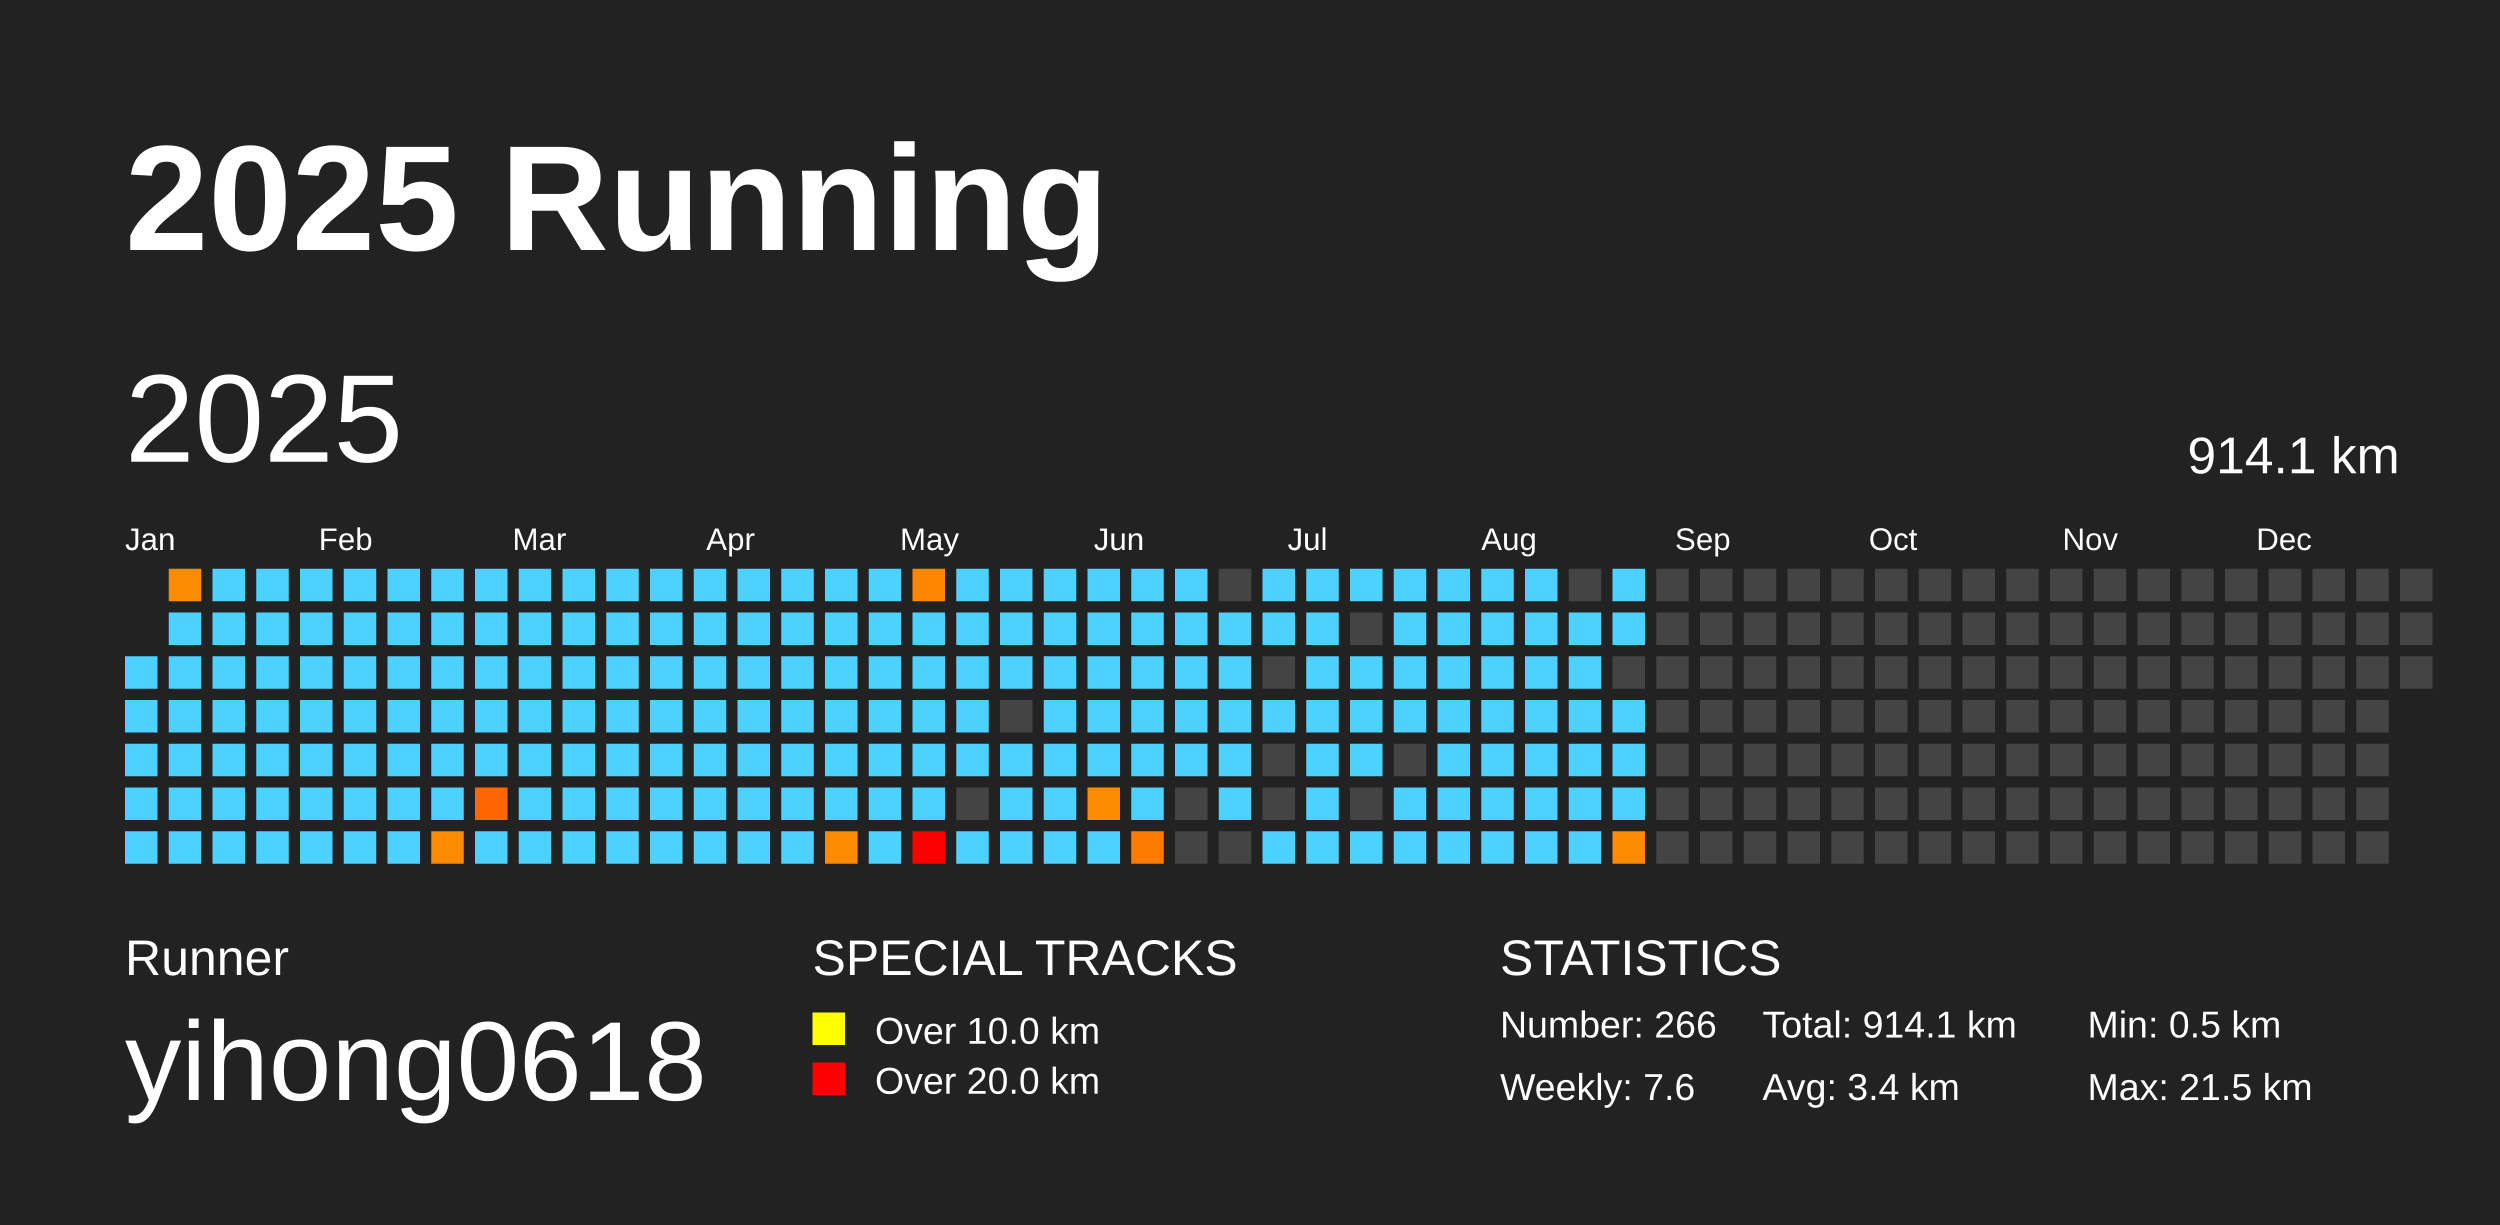
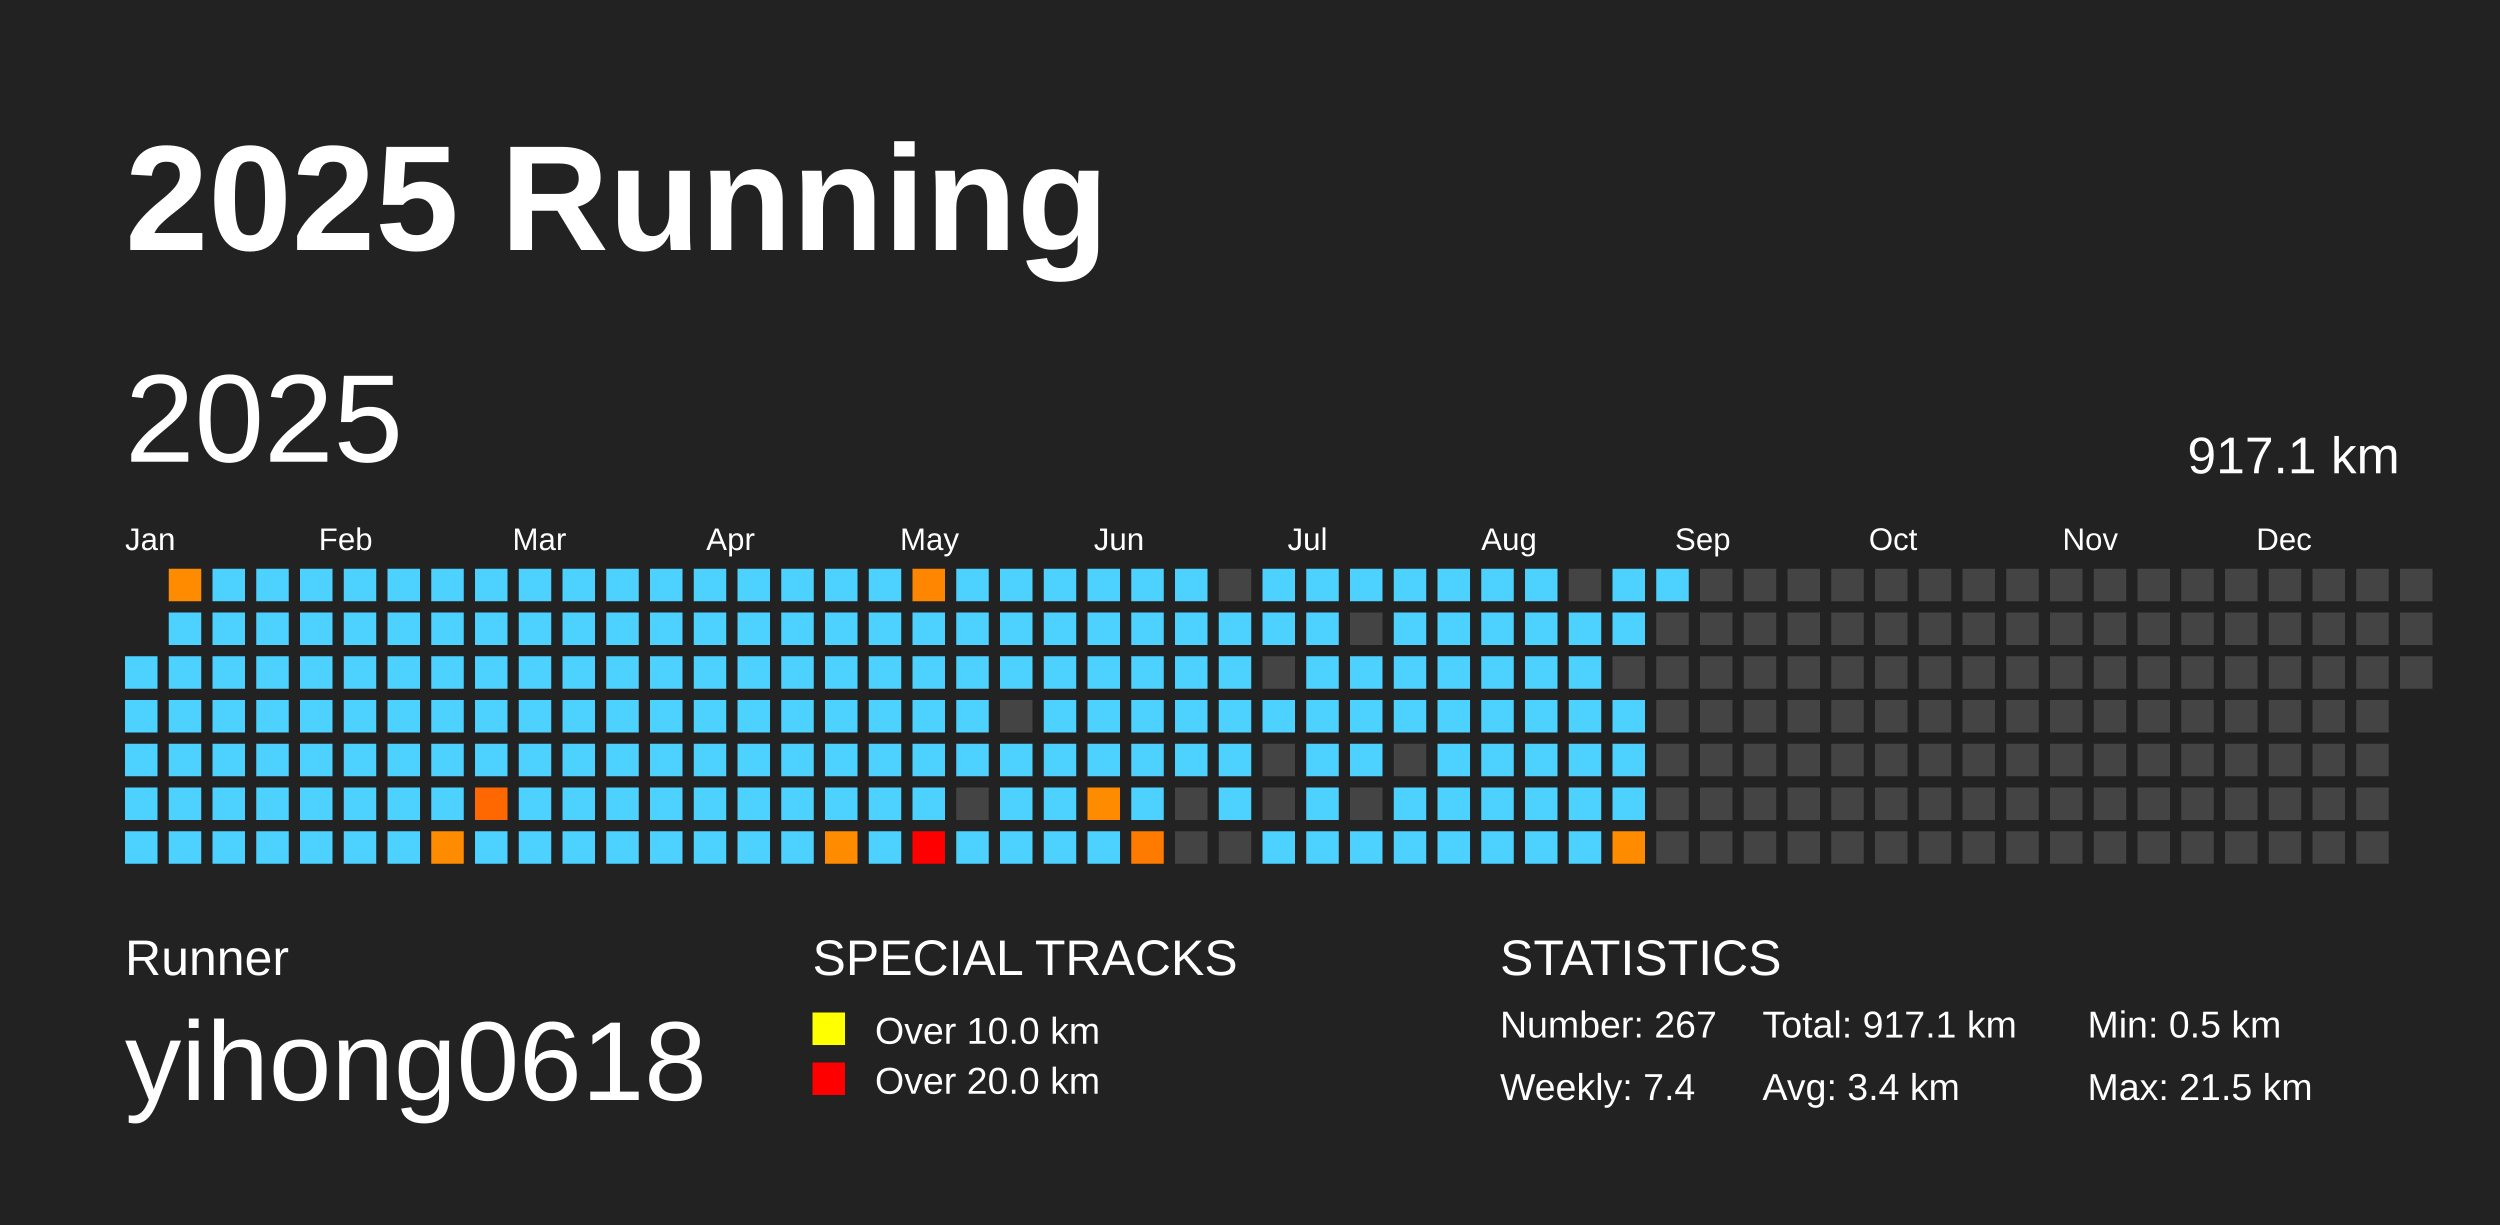
<svg xmlns="http://www.w3.org/2000/svg" baseProfile="full" height="98mm" version="1.1" viewBox="0,0,200,98" width="200mm">
  <defs />
  <rect fill="#222222" height="98" width="200" x="0" y="0" />
  <text fill="#FFFFFF" style="font-size:12px; font-family:Arial; font-weight:bold;" x="10" y="20">2025 Running</text>
  <text fill="#FFFFFF" style="font-size:4px; font-family:Arial" x="10" y="78">Runner</text>
  <text fill="#FFFFFF" style="font-size:9px; font-family:Arial" x="10" y="88">yihong0618</text>
  <text fill="#FFFFFF" style="font-size:4px; font-family:Arial" x="65" y="78">SPECIAL TRACKS</text>
  <rect fill="yellow" height="2.6" width="2.6" x="65" y="81" />
  <text fill="#FFFFFF" style="font-size:3px; font-family:Arial" x="70" y="83.5">Over 10.0 km</text>
  <rect fill="red" height="2.6" width="2.6" x="65" y="85" />
  <text fill="#FFFFFF" style="font-size:3px; font-family:Arial" x="70" y="87.5">Over 20.0 km</text>
  <text fill="#FFFFFF" style="font-size:4px; font-family:Arial" x="120" y="78">STATISTICS</text>
-   <text fill="#FFFFFF" style="font-size:3px; font-family:Arial" x="120" y="83">Number: 266</text>
-   <text fill="#FFFFFF" style="font-size:3px; font-family:Arial" x="120" y="88">Weekly: 7.6</text>
-   <text fill="#FFFFFF" style="font-size:3px; font-family:Arial" x="141" y="83">Total: 914.1 km</text>
+   <text fill="#FFFFFF" style="font-size:3px; font-family:Arial" x="120" y="83">Number: 267</text>
+   <text fill="#FFFFFF" style="font-size:3px; font-family:Arial" x="120" y="88">Weekly: 7.4</text>
+   <text fill="#FFFFFF" style="font-size:3px; font-family:Arial" x="141" y="83">Total: 917.1 km</text>
  <text fill="#FFFFFF" style="font-size:3px; font-family:Arial" x="141" y="88">Avg: 3.4 km</text>
  <text fill="#FFFFFF" style="font-size:3px; font-family:Arial" x="167" y="83">Min: 0.5 km</text>
  <text fill="#FFFFFF" style="font-size:3px; font-family:Arial" x="167" y="88">Max: 21.5 km</text>
  <text dominant-baseline="hanging" fill="#FFFFFF" style="font-size:10.0px; font-family:Arial;" x="10" y="30">2025</text>
-   <text dominant-baseline="hanging" fill="#FFFFFF" style="font-size:4.125px; font-family:Arial;" x="175" y="35">914.1 km</text>
+   <text dominant-baseline="hanging" fill="#FFFFFF" style="font-size:4.125px; font-family:Arial;" x="175" y="35">917.1 km</text>
  <text fill="#FFFFFF" style="font-size:2.5px; font-family:Arial" x="10.0" y="44">Jan</text>
  <text fill="#FFFFFF" style="font-size:2.5px; font-family:Arial" x="25.5" y="44">Feb</text>
  <text fill="#FFFFFF" style="font-size:2.5px; font-family:Arial" x="41.0" y="44">Mar</text>
  <text fill="#FFFFFF" style="font-size:2.5px; font-family:Arial" x="56.5" y="44">Apr</text>
  <text fill="#FFFFFF" style="font-size:2.5px; font-family:Arial" x="72.0" y="44">May</text>
  <text fill="#FFFFFF" style="font-size:2.5px; font-family:Arial" x="87.5" y="44">Jun</text>
  <text fill="#FFFFFF" style="font-size:2.5px; font-family:Arial" x="103.0" y="44">Jul</text>
  <text fill="#FFFFFF" style="font-size:2.5px; font-family:Arial" x="118.5" y="44">Aug</text>
  <text fill="#FFFFFF" style="font-size:2.5px; font-family:Arial" x="134.0" y="44">Sep</text>
  <text fill="#FFFFFF" style="font-size:2.5px; font-family:Arial" x="149.5" y="44">Oct</text>
  <text fill="#FFFFFF" style="font-size:2.5px; font-family:Arial" x="165.0" y="44">Nov</text>
  <text fill="#FFFFFF" style="font-size:2.5px; font-family:Arial" x="180.5" y="44">Dec</text>
  <rect fill="#4dd2ff" height="2.6" width="2.6" x="10.0" y="52.5" />
  <rect fill="#4dd2ff" height="2.6" width="2.6" x="10.0" y="56.0" />
  <rect fill="#4dd2ff" height="2.6" width="2.6" x="10.0" y="59.5" />
  <rect fill="#4dd2ff" height="2.6" width="2.6" x="10.0" y="63.0" />
  <rect fill="#4dd2ff" height="2.6" width="2.6" x="10.0" y="66.5" />
  <rect fill="#ff8c00" height="2.6" width="2.6" x="13.5" y="45.5" />
  <rect fill="#4dd2ff" height="2.6" width="2.6" x="13.5" y="49.0" />
  <rect fill="#4dd2ff" height="2.6" width="2.6" x="13.5" y="52.5" />
  <rect fill="#4dd2ff" height="2.6" width="2.6" x="13.5" y="56.0" />
  <rect fill="#4dd2ff" height="2.6" width="2.6" x="13.5" y="59.5" />
  <rect fill="#4dd2ff" height="2.6" width="2.6" x="13.5" y="63.0" />
  <rect fill="#4dd2ff" height="2.6" width="2.6" x="13.5" y="66.5" />
  <rect fill="#4dd2ff" height="2.6" width="2.6" x="17.0" y="45.5" />
  <rect fill="#4dd2ff" height="2.6" width="2.6" x="17.0" y="49.0" />
  <rect fill="#4dd2ff" height="2.6" width="2.6" x="17.0" y="52.5" />
  <rect fill="#4dd2ff" height="2.6" width="2.6" x="17.0" y="56.0" />
  <rect fill="#4dd2ff" height="2.6" width="2.6" x="17.0" y="59.5" />
  <rect fill="#4dd2ff" height="2.6" width="2.6" x="17.0" y="63.0" />
  <rect fill="#4dd2ff" height="2.6" width="2.6" x="17.0" y="66.5" />
  <rect fill="#4dd2ff" height="2.6" width="2.6" x="20.5" y="45.5" />
  <rect fill="#4dd2ff" height="2.6" width="2.6" x="20.5" y="49.0" />
  <rect fill="#4dd2ff" height="2.6" width="2.6" x="20.5" y="52.5" />
  <rect fill="#4dd2ff" height="2.6" width="2.6" x="20.5" y="56.0" />
  <rect fill="#4dd2ff" height="2.6" width="2.6" x="20.5" y="59.5" />
  <rect fill="#4dd2ff" height="2.6" width="2.6" x="20.5" y="63.0" />
  <rect fill="#4dd2ff" height="2.6" width="2.6" x="20.5" y="66.5" />
  <rect fill="#4dd2ff" height="2.6" width="2.6" x="24.0" y="45.5" />
  <rect fill="#4dd2ff" height="2.6" width="2.6" x="24.0" y="49.0" />
  <rect fill="#4dd2ff" height="2.6" width="2.6" x="24.0" y="52.5" />
  <rect fill="#4dd2ff" height="2.6" width="2.6" x="24.0" y="56.0" />
  <rect fill="#4dd2ff" height="2.6" width="2.6" x="24.0" y="59.5" />
  <rect fill="#4dd2ff" height="2.6" width="2.6" x="24.0" y="63.0" />
  <rect fill="#4dd2ff" height="2.6" width="2.6" x="24.0" y="66.5" />
  <rect fill="#4dd2ff" height="2.6" width="2.6" x="27.5" y="45.5" />
  <rect fill="#4dd2ff" height="2.6" width="2.6" x="27.5" y="49.0" />
  <rect fill="#4dd2ff" height="2.6" width="2.6" x="27.5" y="52.5" />
  <rect fill="#4dd2ff" height="2.6" width="2.6" x="27.5" y="56.0" />
  <rect fill="#4dd2ff" height="2.6" width="2.6" x="27.5" y="59.5" />
  <rect fill="#4dd2ff" height="2.6" width="2.6" x="27.5" y="63.0" />
  <rect fill="#4dd2ff" height="2.6" width="2.6" x="27.5" y="66.5" />
  <rect fill="#4dd2ff" height="2.6" width="2.6" x="31.0" y="45.5" />
  <rect fill="#4dd2ff" height="2.6" width="2.6" x="31.0" y="49.0" />
  <rect fill="#4dd2ff" height="2.6" width="2.6" x="31.0" y="52.5" />
  <rect fill="#4dd2ff" height="2.6" width="2.6" x="31.0" y="56.0" />
  <rect fill="#4dd2ff" height="2.6" width="2.6" x="31.0" y="59.5" />
  <rect fill="#4dd2ff" height="2.6" width="2.6" x="31.0" y="63.0" />
  <rect fill="#4dd2ff" height="2.6" width="2.6" x="31.0" y="66.5" />
  <rect fill="#4dd2ff" height="2.6" width="2.6" x="34.5" y="45.5" />
  <rect fill="#4dd2ff" height="2.6" width="2.6" x="34.5" y="49.0" />
  <rect fill="#4dd2ff" height="2.6" width="2.6" x="34.5" y="52.5" />
  <rect fill="#4dd2ff" height="2.6" width="2.6" x="34.5" y="56.0" />
  <rect fill="#4dd2ff" height="2.6" width="2.6" x="34.5" y="59.5" />
  <rect fill="#4dd2ff" height="2.6" width="2.6" x="34.5" y="63.0" />
  <rect fill="#ff8c00" height="2.6" width="2.6" x="34.5" y="66.5" />
  <rect fill="#4dd2ff" height="2.6" width="2.6" x="38.0" y="45.5" />
  <rect fill="#4dd2ff" height="2.6" width="2.6" x="38.0" y="49.0" />
  <rect fill="#4dd2ff" height="2.6" width="2.6" x="38.0" y="52.5" />
  <rect fill="#4dd2ff" height="2.6" width="2.6" x="38.0" y="56.0" />
  <rect fill="#4dd2ff" height="2.6" width="2.6" x="38.0" y="59.5" />
  <rect fill="#ff6700" height="2.6" width="2.6" x="38.0" y="63.0" />
  <rect fill="#4dd2ff" height="2.6" width="2.6" x="38.0" y="66.5" />
  <rect fill="#4dd2ff" height="2.6" width="2.6" x="41.5" y="45.5" />
  <rect fill="#4dd2ff" height="2.6" width="2.6" x="41.5" y="49.0" />
  <rect fill="#4dd2ff" height="2.6" width="2.6" x="41.5" y="52.5" />
  <rect fill="#4dd2ff" height="2.6" width="2.6" x="41.5" y="56.0" />
  <rect fill="#4dd2ff" height="2.6" width="2.6" x="41.5" y="59.5" />
  <rect fill="#4dd2ff" height="2.6" width="2.6" x="41.5" y="63.0" />
  <rect fill="#4dd2ff" height="2.6" width="2.6" x="41.5" y="66.5" />
  <rect fill="#4dd2ff" height="2.6" width="2.6" x="45.0" y="45.5" />
  <rect fill="#4dd2ff" height="2.6" width="2.6" x="45.0" y="49.0" />
  <rect fill="#4dd2ff" height="2.6" width="2.6" x="45.0" y="52.5" />
  <rect fill="#4dd2ff" height="2.6" width="2.6" x="45.0" y="56.0" />
  <rect fill="#4dd2ff" height="2.6" width="2.6" x="45.0" y="59.5" />
  <rect fill="#4dd2ff" height="2.6" width="2.6" x="45.0" y="63.0" />
  <rect fill="#4dd2ff" height="2.6" width="2.6" x="45.0" y="66.5" />
  <rect fill="#4dd2ff" height="2.6" width="2.6" x="48.5" y="45.5" />
  <rect fill="#4dd2ff" height="2.6" width="2.6" x="48.5" y="49.0" />
  <rect fill="#4dd2ff" height="2.6" width="2.6" x="48.5" y="52.5" />
  <rect fill="#4dd2ff" height="2.6" width="2.6" x="48.5" y="56.0" />
  <rect fill="#4dd2ff" height="2.6" width="2.6" x="48.5" y="59.5" />
  <rect fill="#4dd2ff" height="2.6" width="2.6" x="48.5" y="63.0" />
  <rect fill="#4dd2ff" height="2.6" width="2.6" x="48.5" y="66.5" />
  <rect fill="#4dd2ff" height="2.6" width="2.6" x="52.0" y="45.5" />
  <rect fill="#4dd2ff" height="2.6" width="2.6" x="52.0" y="49.0" />
  <rect fill="#4dd2ff" height="2.6" width="2.6" x="52.0" y="52.5" />
  <rect fill="#4dd2ff" height="2.6" width="2.6" x="52.0" y="56.0" />
  <rect fill="#4dd2ff" height="2.6" width="2.6" x="52.0" y="59.5" />
  <rect fill="#4dd2ff" height="2.6" width="2.6" x="52.0" y="63.0" />
  <rect fill="#4dd2ff" height="2.6" width="2.6" x="52.0" y="66.5" />
  <rect fill="#4dd2ff" height="2.6" width="2.6" x="55.5" y="45.5" />
  <rect fill="#4dd2ff" height="2.6" width="2.6" x="55.5" y="49.0" />
  <rect fill="#4dd2ff" height="2.6" width="2.6" x="55.5" y="52.5" />
  <rect fill="#4dd2ff" height="2.6" width="2.6" x="55.5" y="56.0" />
  <rect fill="#4dd2ff" height="2.6" width="2.6" x="55.5" y="59.5" />
  <rect fill="#4dd2ff" height="2.6" width="2.6" x="55.5" y="63.0" />
  <rect fill="#4dd2ff" height="2.6" width="2.6" x="55.5" y="66.5" />
  <rect fill="#4dd2ff" height="2.6" width="2.6" x="59.0" y="45.5" />
  <rect fill="#4dd2ff" height="2.6" width="2.6" x="59.0" y="49.0" />
  <rect fill="#4dd2ff" height="2.6" width="2.6" x="59.0" y="52.5" />
  <rect fill="#4dd2ff" height="2.6" width="2.6" x="59.0" y="56.0" />
  <rect fill="#4dd2ff" height="2.6" width="2.6" x="59.0" y="59.5" />
  <rect fill="#4dd2ff" height="2.6" width="2.6" x="59.0" y="63.0" />
  <rect fill="#4dd2ff" height="2.6" width="2.6" x="59.0" y="66.5" />
  <rect fill="#4dd2ff" height="2.6" width="2.6" x="62.5" y="45.5" />
  <rect fill="#4dd2ff" height="2.6" width="2.6" x="62.5" y="49.0" />
  <rect fill="#4dd2ff" height="2.6" width="2.6" x="62.5" y="52.5" />
  <rect fill="#4dd2ff" height="2.6" width="2.6" x="62.5" y="56.0" />
  <rect fill="#4dd2ff" height="2.6" width="2.6" x="62.5" y="59.5" />
  <rect fill="#4dd2ff" height="2.6" width="2.6" x="62.5" y="63.0" />
  <rect fill="#4dd2ff" height="2.6" width="2.6" x="62.5" y="66.5" />
  <rect fill="#4dd2ff" height="2.6" width="2.6" x="66.0" y="45.5" />
  <rect fill="#4dd2ff" height="2.6" width="2.6" x="66.0" y="49.0" />
  <rect fill="#4dd2ff" height="2.6" width="2.6" x="66.0" y="52.5" />
  <rect fill="#4dd2ff" height="2.6" width="2.6" x="66.0" y="56.0" />
  <rect fill="#4dd2ff" height="2.6" width="2.6" x="66.0" y="59.5" />
  <rect fill="#4dd2ff" height="2.6" width="2.6" x="66.0" y="63.0" />
  <rect fill="#ff8c00" height="2.6" width="2.6" x="66.0" y="66.5" />
  <rect fill="#4dd2ff" height="2.6" width="2.6" x="69.5" y="45.5" />
  <rect fill="#4dd2ff" height="2.6" width="2.6" x="69.5" y="49.0" />
  <rect fill="#4dd2ff" height="2.6" width="2.6" x="69.5" y="52.5" />
  <rect fill="#4dd2ff" height="2.6" width="2.6" x="69.5" y="56.0" />
  <rect fill="#4dd2ff" height="2.6" width="2.6" x="69.5" y="59.5" />
  <rect fill="#4dd2ff" height="2.6" width="2.6" x="69.5" y="63.0" />
  <rect fill="#4dd2ff" height="2.6" width="2.6" x="69.5" y="66.5" />
  <rect fill="#ff8600" height="2.6" width="2.6" x="73.0" y="45.5" />
  <rect fill="#4dd2ff" height="2.6" width="2.6" x="73.0" y="49.0" />
  <rect fill="#4dd2ff" height="2.6" width="2.6" x="73.0" y="52.5" />
  <rect fill="#4dd2ff" height="2.6" width="2.6" x="73.0" y="56.0" />
  <rect fill="#4dd2ff" height="2.6" width="2.6" x="73.0" y="59.5" />
  <rect fill="#4dd2ff" height="2.6" width="2.6" x="73.0" y="63.0" />
  <rect fill="red" height="2.6" width="2.6" x="73.0" y="66.5" />
  <rect fill="#4dd2ff" height="2.6" width="2.6" x="76.5" y="45.5" />
  <rect fill="#4dd2ff" height="2.6" width="2.6" x="76.5" y="49.0" />
  <rect fill="#4dd2ff" height="2.6" width="2.6" x="76.5" y="52.5" />
  <rect fill="#4dd2ff" height="2.6" width="2.6" x="76.5" y="56.0" />
  <rect fill="#4dd2ff" height="2.6" width="2.6" x="76.5" y="59.5" />
  <rect fill="#444444" height="2.6" width="2.6" x="76.5" y="63.0" />
  <rect fill="#4dd2ff" height="2.6" width="2.6" x="76.5" y="66.5" />
  <rect fill="#4dd2ff" height="2.6" width="2.6" x="80.0" y="45.5" />
  <rect fill="#4dd2ff" height="2.6" width="2.6" x="80.0" y="49.0" />
  <rect fill="#4dd2ff" height="2.6" width="2.6" x="80.0" y="52.5" />
  <rect fill="#444444" height="2.6" width="2.6" x="80.0" y="56.0" />
  <rect fill="#4dd2ff" height="2.6" width="2.6" x="80.0" y="59.5" />
  <rect fill="#4dd2ff" height="2.6" width="2.6" x="80.0" y="63.0" />
  <rect fill="#4dd2ff" height="2.6" width="2.6" x="80.0" y="66.5" />
  <rect fill="#4dd2ff" height="2.6" width="2.6" x="83.5" y="45.5" />
  <rect fill="#4dd2ff" height="2.6" width="2.6" x="83.5" y="49.0" />
  <rect fill="#4dd2ff" height="2.6" width="2.6" x="83.5" y="52.5" />
  <rect fill="#4dd2ff" height="2.6" width="2.6" x="83.5" y="56.0" />
  <rect fill="#4dd2ff" height="2.6" width="2.6" x="83.5" y="59.5" />
  <rect fill="#4dd2ff" height="2.6" width="2.6" x="83.5" y="63.0" />
  <rect fill="#4dd2ff" height="2.6" width="2.6" x="83.5" y="66.5" />
  <rect fill="#4dd2ff" height="2.6" width="2.6" x="87.0" y="45.5" />
  <rect fill="#4dd2ff" height="2.6" width="2.6" x="87.0" y="49.0" />
  <rect fill="#4dd2ff" height="2.6" width="2.6" x="87.0" y="52.5" />
  <rect fill="#4dd2ff" height="2.6" width="2.6" x="87.0" y="56.0" />
  <rect fill="#4dd2ff" height="2.6" width="2.6" x="87.0" y="59.5" />
  <rect fill="#ff8c00" height="2.6" width="2.6" x="87.0" y="63.0" />
  <rect fill="#4dd2ff" height="2.6" width="2.6" x="87.0" y="66.5" />
  <rect fill="#4dd2ff" height="2.6" width="2.6" x="90.5" y="45.5" />
  <rect fill="#4dd2ff" height="2.6" width="2.6" x="90.5" y="49.0" />
  <rect fill="#4dd2ff" height="2.6" width="2.6" x="90.5" y="52.5" />
  <rect fill="#4dd2ff" height="2.6" width="2.6" x="90.5" y="56.0" />
  <rect fill="#4dd2ff" height="2.6" width="2.6" x="90.5" y="59.5" />
  <rect fill="#4dd2ff" height="2.6" width="2.6" x="90.5" y="63.0" />
  <rect fill="#ff7b00" height="2.6" width="2.6" x="90.5" y="66.5" />
  <rect fill="#4dd2ff" height="2.6" width="2.6" x="94.0" y="45.5" />
  <rect fill="#4dd2ff" height="2.6" width="2.6" x="94.0" y="49.0" />
  <rect fill="#4dd2ff" height="2.6" width="2.6" x="94.0" y="52.5" />
  <rect fill="#4dd2ff" height="2.6" width="2.6" x="94.0" y="56.0" />
  <rect fill="#4dd2ff" height="2.6" width="2.6" x="94.0" y="59.5" />
  <rect fill="#444444" height="2.6" width="2.6" x="94.0" y="63.0" />
  <rect fill="#444444" height="2.6" width="2.6" x="94.0" y="66.5" />
  <rect fill="#444444" height="2.6" width="2.6" x="97.5" y="45.5" />
  <rect fill="#4dd2ff" height="2.6" width="2.6" x="97.5" y="49.0" />
  <rect fill="#4dd2ff" height="2.6" width="2.6" x="97.5" y="52.5" />
  <rect fill="#4dd2ff" height="2.6" width="2.6" x="97.5" y="56.0" />
  <rect fill="#4dd2ff" height="2.6" width="2.6" x="97.5" y="59.5" />
  <rect fill="#4dd2ff" height="2.6" width="2.6" x="97.5" y="63.0" />
  <rect fill="#444444" height="2.6" width="2.6" x="97.5" y="66.5" />
  <rect fill="#4dd2ff" height="2.6" width="2.6" x="101.0" y="45.5" />
  <rect fill="#4dd2ff" height="2.6" width="2.6" x="101.0" y="49.0" />
  <rect fill="#444444" height="2.6" width="2.6" x="101.0" y="52.5" />
  <rect fill="#4dd2ff" height="2.6" width="2.6" x="101.0" y="56.0" />
  <rect fill="#444444" height="2.6" width="2.6" x="101.0" y="59.5" />
  <rect fill="#444444" height="2.6" width="2.6" x="101.0" y="63.0" />
  <rect fill="#4dd2ff" height="2.6" width="2.6" x="101.0" y="66.5" />
  <rect fill="#4dd2ff" height="2.6" width="2.6" x="104.5" y="45.5" />
  <rect fill="#4dd2ff" height="2.6" width="2.6" x="104.5" y="49.0" />
  <rect fill="#4dd2ff" height="2.6" width="2.6" x="104.5" y="52.5" />
  <rect fill="#4dd2ff" height="2.6" width="2.6" x="104.5" y="56.0" />
  <rect fill="#4dd2ff" height="2.6" width="2.6" x="104.5" y="59.5" />
  <rect fill="#4dd2ff" height="2.6" width="2.6" x="104.5" y="63.0" />
  <rect fill="#4dd2ff" height="2.6" width="2.6" x="104.5" y="66.5" />
  <rect fill="#4dd2ff" height="2.6" width="2.6" x="108.0" y="45.5" />
  <rect fill="#444444" height="2.6" width="2.6" x="108.0" y="49.0" />
  <rect fill="#4dd2ff" height="2.6" width="2.6" x="108.0" y="52.5" />
  <rect fill="#4dd2ff" height="2.6" width="2.6" x="108.0" y="56.0" />
  <rect fill="#4dd2ff" height="2.6" width="2.6" x="108.0" y="59.5" />
  <rect fill="#444444" height="2.6" width="2.6" x="108.0" y="63.0" />
  <rect fill="#4dd2ff" height="2.6" width="2.6" x="108.0" y="66.5" />
  <rect fill="#4dd2ff" height="2.6" width="2.6" x="111.5" y="45.5" />
  <rect fill="#4dd2ff" height="2.6" width="2.6" x="111.5" y="49.0" />
  <rect fill="#4dd2ff" height="2.6" width="2.6" x="111.5" y="52.5" />
  <rect fill="#4dd2ff" height="2.6" width="2.6" x="111.5" y="56.0" />
  <rect fill="#444444" height="2.6" width="2.6" x="111.5" y="59.5" />
  <rect fill="#4dd2ff" height="2.6" width="2.6" x="111.5" y="63.0" />
  <rect fill="#4dd2ff" height="2.6" width="2.6" x="111.5" y="66.5" />
  <rect fill="#4dd2ff" height="2.6" width="2.6" x="115.0" y="45.5" />
  <rect fill="#4dd2ff" height="2.6" width="2.6" x="115.0" y="49.0" />
  <rect fill="#4dd2ff" height="2.6" width="2.6" x="115.0" y="52.5" />
  <rect fill="#4dd2ff" height="2.6" width="2.6" x="115.0" y="56.0" />
  <rect fill="#4dd2ff" height="2.6" width="2.6" x="115.0" y="59.5" />
  <rect fill="#4dd2ff" height="2.6" width="2.6" x="115.0" y="63.0" />
  <rect fill="#4dd2ff" height="2.6" width="2.6" x="115.0" y="66.5" />
  <rect fill="#4dd2ff" height="2.6" width="2.6" x="118.5" y="45.5" />
  <rect fill="#4dd2ff" height="2.6" width="2.6" x="118.5" y="49.0" />
  <rect fill="#4dd2ff" height="2.6" width="2.6" x="118.5" y="52.5" />
  <rect fill="#4dd2ff" height="2.6" width="2.6" x="118.5" y="56.0" />
  <rect fill="#4dd2ff" height="2.6" width="2.6" x="118.5" y="59.5" />
  <rect fill="#4dd2ff" height="2.6" width="2.6" x="118.5" y="63.0" />
  <rect fill="#4dd2ff" height="2.6" width="2.6" x="118.5" y="66.5" />
  <rect fill="#4dd2ff" height="2.6" width="2.6" x="122.0" y="45.5" />
  <rect fill="#4dd2ff" height="2.6" width="2.6" x="122.0" y="49.0" />
  <rect fill="#4dd2ff" height="2.6" width="2.6" x="122.0" y="52.5" />
  <rect fill="#4dd2ff" height="2.6" width="2.6" x="122.0" y="56.0" />
  <rect fill="#4dd2ff" height="2.6" width="2.6" x="122.0" y="59.5" />
  <rect fill="#4dd2ff" height="2.6" width="2.6" x="122.0" y="63.0" />
  <rect fill="#4dd2ff" height="2.6" width="2.6" x="122.0" y="66.5" />
  <rect fill="#444444" height="2.6" width="2.6" x="125.5" y="45.5" />
  <rect fill="#4dd2ff" height="2.6" width="2.6" x="125.5" y="49.0" />
  <rect fill="#4dd2ff" height="2.6" width="2.6" x="125.5" y="52.5" />
  <rect fill="#4dd2ff" height="2.6" width="2.6" x="125.5" y="56.0" />
  <rect fill="#4dd2ff" height="2.6" width="2.6" x="125.5" y="59.5" />
  <rect fill="#4dd2ff" height="2.6" width="2.6" x="125.5" y="63.0" />
  <rect fill="#4dd2ff" height="2.6" width="2.6" x="125.5" y="66.5" />
  <rect fill="#4dd2ff" height="2.6" width="2.6" x="129.0" y="45.5" />
  <rect fill="#4dd2ff" height="2.6" width="2.6" x="129.0" y="49.0" />
  <rect fill="#444444" height="2.6" width="2.6" x="129.0" y="52.5" />
  <rect fill="#4dd2ff" height="2.6" width="2.6" x="129.0" y="56.0" />
  <rect fill="#4dd2ff" height="2.6" width="2.6" x="129.0" y="59.5" />
  <rect fill="#4dd2ff" height="2.6" width="2.6" x="129.0" y="63.0" />
  <rect fill="#ff8c00" height="2.6" width="2.6" x="129.0" y="66.5" />
-   <rect fill="#444444" height="2.6" width="2.6" x="132.5" y="45.5" />
+   <rect fill="#4dd2ff" height="2.6" width="2.6" x="132.5" y="45.5" />
  <rect fill="#444444" height="2.6" width="2.6" x="132.5" y="49.0" />
  <rect fill="#444444" height="2.6" width="2.6" x="132.5" y="52.5" />
  <rect fill="#444444" height="2.6" width="2.6" x="132.5" y="56.0" />
  <rect fill="#444444" height="2.6" width="2.6" x="132.5" y="59.5" />
  <rect fill="#444444" height="2.6" width="2.6" x="132.5" y="63.0" />
  <rect fill="#444444" height="2.6" width="2.6" x="132.5" y="66.5" />
  <rect fill="#444444" height="2.6" width="2.6" x="136.0" y="45.5" />
  <rect fill="#444444" height="2.6" width="2.6" x="136.0" y="49.0" />
  <rect fill="#444444" height="2.6" width="2.6" x="136.0" y="52.5" />
  <rect fill="#444444" height="2.6" width="2.6" x="136.0" y="56.0" />
  <rect fill="#444444" height="2.6" width="2.6" x="136.0" y="59.5" />
  <rect fill="#444444" height="2.6" width="2.6" x="136.0" y="63.0" />
  <rect fill="#444444" height="2.6" width="2.6" x="136.0" y="66.5" />
  <rect fill="#444444" height="2.6" width="2.6" x="139.5" y="45.5" />
  <rect fill="#444444" height="2.6" width="2.6" x="139.5" y="49.0" />
  <rect fill="#444444" height="2.6" width="2.6" x="139.5" y="52.5" />
  <rect fill="#444444" height="2.6" width="2.6" x="139.5" y="56.0" />
  <rect fill="#444444" height="2.6" width="2.6" x="139.5" y="59.5" />
  <rect fill="#444444" height="2.6" width="2.6" x="139.5" y="63.0" />
  <rect fill="#444444" height="2.6" width="2.6" x="139.5" y="66.5" />
  <rect fill="#444444" height="2.6" width="2.6" x="143.0" y="45.5" />
  <rect fill="#444444" height="2.6" width="2.6" x="143.0" y="49.0" />
  <rect fill="#444444" height="2.6" width="2.6" x="143.0" y="52.5" />
  <rect fill="#444444" height="2.6" width="2.6" x="143.0" y="56.0" />
  <rect fill="#444444" height="2.6" width="2.6" x="143.0" y="59.5" />
  <rect fill="#444444" height="2.6" width="2.6" x="143.0" y="63.0" />
  <rect fill="#444444" height="2.6" width="2.6" x="143.0" y="66.5" />
  <rect fill="#444444" height="2.6" width="2.6" x="146.5" y="45.5" />
  <rect fill="#444444" height="2.6" width="2.6" x="146.5" y="49.0" />
  <rect fill="#444444" height="2.6" width="2.6" x="146.5" y="52.5" />
  <rect fill="#444444" height="2.6" width="2.6" x="146.5" y="56.0" />
  <rect fill="#444444" height="2.6" width="2.6" x="146.5" y="59.5" />
  <rect fill="#444444" height="2.6" width="2.6" x="146.5" y="63.0" />
  <rect fill="#444444" height="2.6" width="2.6" x="146.5" y="66.5" />
  <rect fill="#444444" height="2.6" width="2.6" x="150.0" y="45.5" />
  <rect fill="#444444" height="2.6" width="2.6" x="150.0" y="49.0" />
  <rect fill="#444444" height="2.6" width="2.6" x="150.0" y="52.5" />
  <rect fill="#444444" height="2.6" width="2.6" x="150.0" y="56.0" />
  <rect fill="#444444" height="2.6" width="2.6" x="150.0" y="59.5" />
  <rect fill="#444444" height="2.6" width="2.6" x="150.0" y="63.0" />
  <rect fill="#444444" height="2.6" width="2.6" x="150.0" y="66.5" />
  <rect fill="#444444" height="2.6" width="2.6" x="153.5" y="45.5" />
  <rect fill="#444444" height="2.6" width="2.6" x="153.5" y="49.0" />
  <rect fill="#444444" height="2.6" width="2.6" x="153.5" y="52.5" />
  <rect fill="#444444" height="2.6" width="2.6" x="153.5" y="56.0" />
  <rect fill="#444444" height="2.6" width="2.6" x="153.5" y="59.5" />
  <rect fill="#444444" height="2.6" width="2.6" x="153.5" y="63.0" />
  <rect fill="#444444" height="2.6" width="2.6" x="153.5" y="66.5" />
  <rect fill="#444444" height="2.6" width="2.6" x="157.0" y="45.5" />
  <rect fill="#444444" height="2.6" width="2.6" x="157.0" y="49.0" />
  <rect fill="#444444" height="2.6" width="2.6" x="157.0" y="52.5" />
  <rect fill="#444444" height="2.6" width="2.6" x="157.0" y="56.0" />
  <rect fill="#444444" height="2.6" width="2.6" x="157.0" y="59.5" />
  <rect fill="#444444" height="2.6" width="2.6" x="157.0" y="63.0" />
  <rect fill="#444444" height="2.6" width="2.6" x="157.0" y="66.5" />
  <rect fill="#444444" height="2.6" width="2.6" x="160.5" y="45.5" />
  <rect fill="#444444" height="2.6" width="2.6" x="160.5" y="49.0" />
  <rect fill="#444444" height="2.6" width="2.6" x="160.5" y="52.5" />
  <rect fill="#444444" height="2.6" width="2.6" x="160.5" y="56.0" />
  <rect fill="#444444" height="2.6" width="2.6" x="160.5" y="59.5" />
  <rect fill="#444444" height="2.6" width="2.6" x="160.5" y="63.0" />
  <rect fill="#444444" height="2.6" width="2.6" x="160.5" y="66.5" />
  <rect fill="#444444" height="2.6" width="2.6" x="164.0" y="45.5" />
  <rect fill="#444444" height="2.6" width="2.6" x="164.0" y="49.0" />
  <rect fill="#444444" height="2.6" width="2.6" x="164.0" y="52.5" />
  <rect fill="#444444" height="2.6" width="2.6" x="164.0" y="56.0" />
  <rect fill="#444444" height="2.6" width="2.6" x="164.0" y="59.5" />
  <rect fill="#444444" height="2.6" width="2.6" x="164.0" y="63.0" />
  <rect fill="#444444" height="2.6" width="2.6" x="164.0" y="66.5" />
  <rect fill="#444444" height="2.6" width="2.6" x="167.5" y="45.5" />
  <rect fill="#444444" height="2.6" width="2.6" x="167.5" y="49.0" />
  <rect fill="#444444" height="2.6" width="2.6" x="167.5" y="52.5" />
  <rect fill="#444444" height="2.6" width="2.6" x="167.5" y="56.0" />
  <rect fill="#444444" height="2.6" width="2.6" x="167.5" y="59.5" />
  <rect fill="#444444" height="2.6" width="2.6" x="167.5" y="63.0" />
  <rect fill="#444444" height="2.6" width="2.6" x="167.5" y="66.5" />
  <rect fill="#444444" height="2.6" width="2.6" x="171.0" y="45.5" />
  <rect fill="#444444" height="2.6" width="2.6" x="171.0" y="49.0" />
  <rect fill="#444444" height="2.6" width="2.6" x="171.0" y="52.5" />
  <rect fill="#444444" height="2.6" width="2.6" x="171.0" y="56.0" />
  <rect fill="#444444" height="2.6" width="2.6" x="171.0" y="59.5" />
  <rect fill="#444444" height="2.6" width="2.6" x="171.0" y="63.0" />
  <rect fill="#444444" height="2.6" width="2.6" x="171.0" y="66.5" />
  <rect fill="#444444" height="2.6" width="2.6" x="174.5" y="45.5" />
  <rect fill="#444444" height="2.6" width="2.6" x="174.5" y="49.0" />
  <rect fill="#444444" height="2.6" width="2.6" x="174.5" y="52.5" />
  <rect fill="#444444" height="2.6" width="2.6" x="174.5" y="56.0" />
  <rect fill="#444444" height="2.6" width="2.6" x="174.5" y="59.5" />
  <rect fill="#444444" height="2.6" width="2.6" x="174.5" y="63.0" />
  <rect fill="#444444" height="2.6" width="2.6" x="174.5" y="66.5" />
  <rect fill="#444444" height="2.6" width="2.6" x="178.0" y="45.5" />
  <rect fill="#444444" height="2.6" width="2.6" x="178.0" y="49.0" />
  <rect fill="#444444" height="2.6" width="2.6" x="178.0" y="52.5" />
  <rect fill="#444444" height="2.6" width="2.6" x="178.0" y="56.0" />
  <rect fill="#444444" height="2.6" width="2.6" x="178.0" y="59.5" />
  <rect fill="#444444" height="2.6" width="2.6" x="178.0" y="63.0" />
  <rect fill="#444444" height="2.6" width="2.6" x="178.0" y="66.5" />
  <rect fill="#444444" height="2.6" width="2.6" x="181.5" y="45.5" />
  <rect fill="#444444" height="2.6" width="2.6" x="181.5" y="49.0" />
  <rect fill="#444444" height="2.6" width="2.6" x="181.5" y="52.5" />
  <rect fill="#444444" height="2.6" width="2.6" x="181.5" y="56.0" />
  <rect fill="#444444" height="2.6" width="2.6" x="181.5" y="59.5" />
  <rect fill="#444444" height="2.6" width="2.6" x="181.5" y="63.0" />
  <rect fill="#444444" height="2.6" width="2.6" x="181.5" y="66.5" />
  <rect fill="#444444" height="2.6" width="2.6" x="185.0" y="45.5" />
  <rect fill="#444444" height="2.6" width="2.6" x="185.0" y="49.0" />
  <rect fill="#444444" height="2.6" width="2.6" x="185.0" y="52.5" />
  <rect fill="#444444" height="2.6" width="2.6" x="185.0" y="56.0" />
  <rect fill="#444444" height="2.6" width="2.6" x="185.0" y="59.5" />
  <rect fill="#444444" height="2.6" width="2.6" x="185.0" y="63.0" />
  <rect fill="#444444" height="2.6" width="2.6" x="185.0" y="66.5" />
  <rect fill="#444444" height="2.6" width="2.6" x="188.5" y="45.5" />
  <rect fill="#444444" height="2.6" width="2.6" x="188.5" y="49.0" />
  <rect fill="#444444" height="2.6" width="2.6" x="188.5" y="52.5" />
  <rect fill="#444444" height="2.6" width="2.6" x="188.5" y="56.0" />
  <rect fill="#444444" height="2.6" width="2.6" x="188.5" y="59.5" />
  <rect fill="#444444" height="2.6" width="2.6" x="188.5" y="63.0" />
  <rect fill="#444444" height="2.6" width="2.6" x="188.5" y="66.5" />
  <rect fill="#444444" height="2.6" width="2.6" x="192.0" y="45.5" />
  <rect fill="#444444" height="2.6" width="2.6" x="192.0" y="49.0" />
  <rect fill="#444444" height="2.6" width="2.6" x="192.0" y="52.5" />
</svg>
